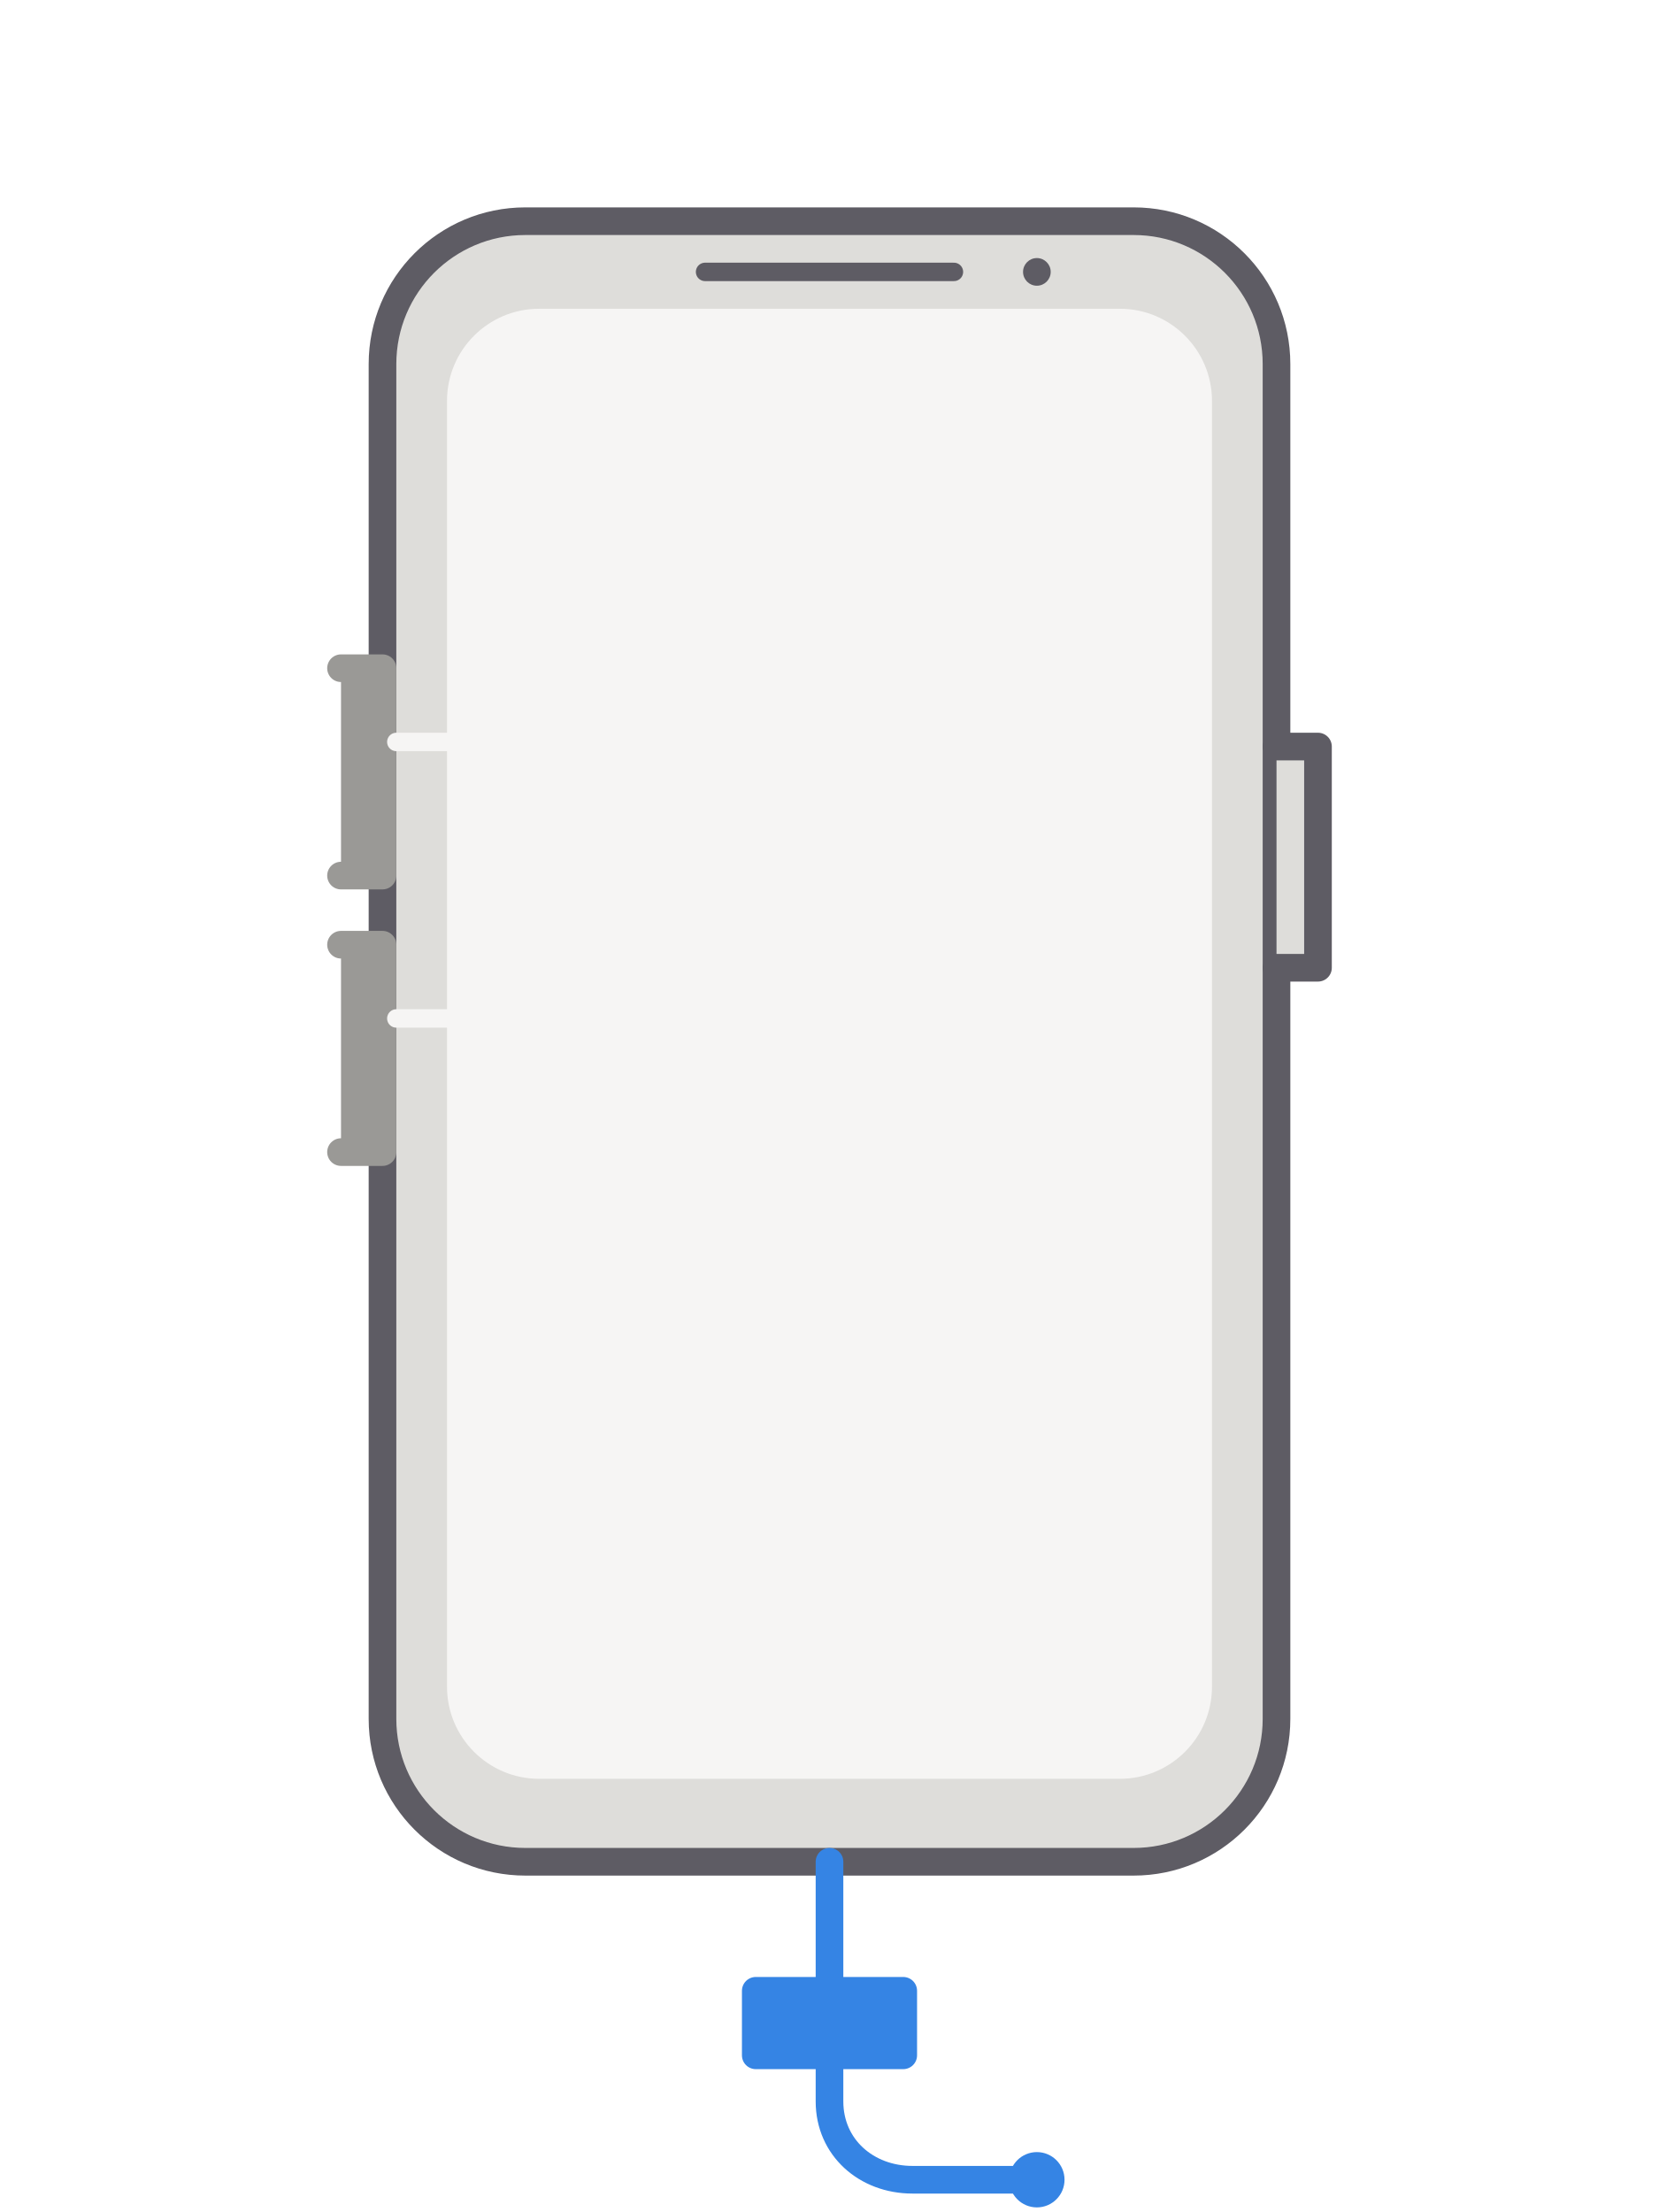
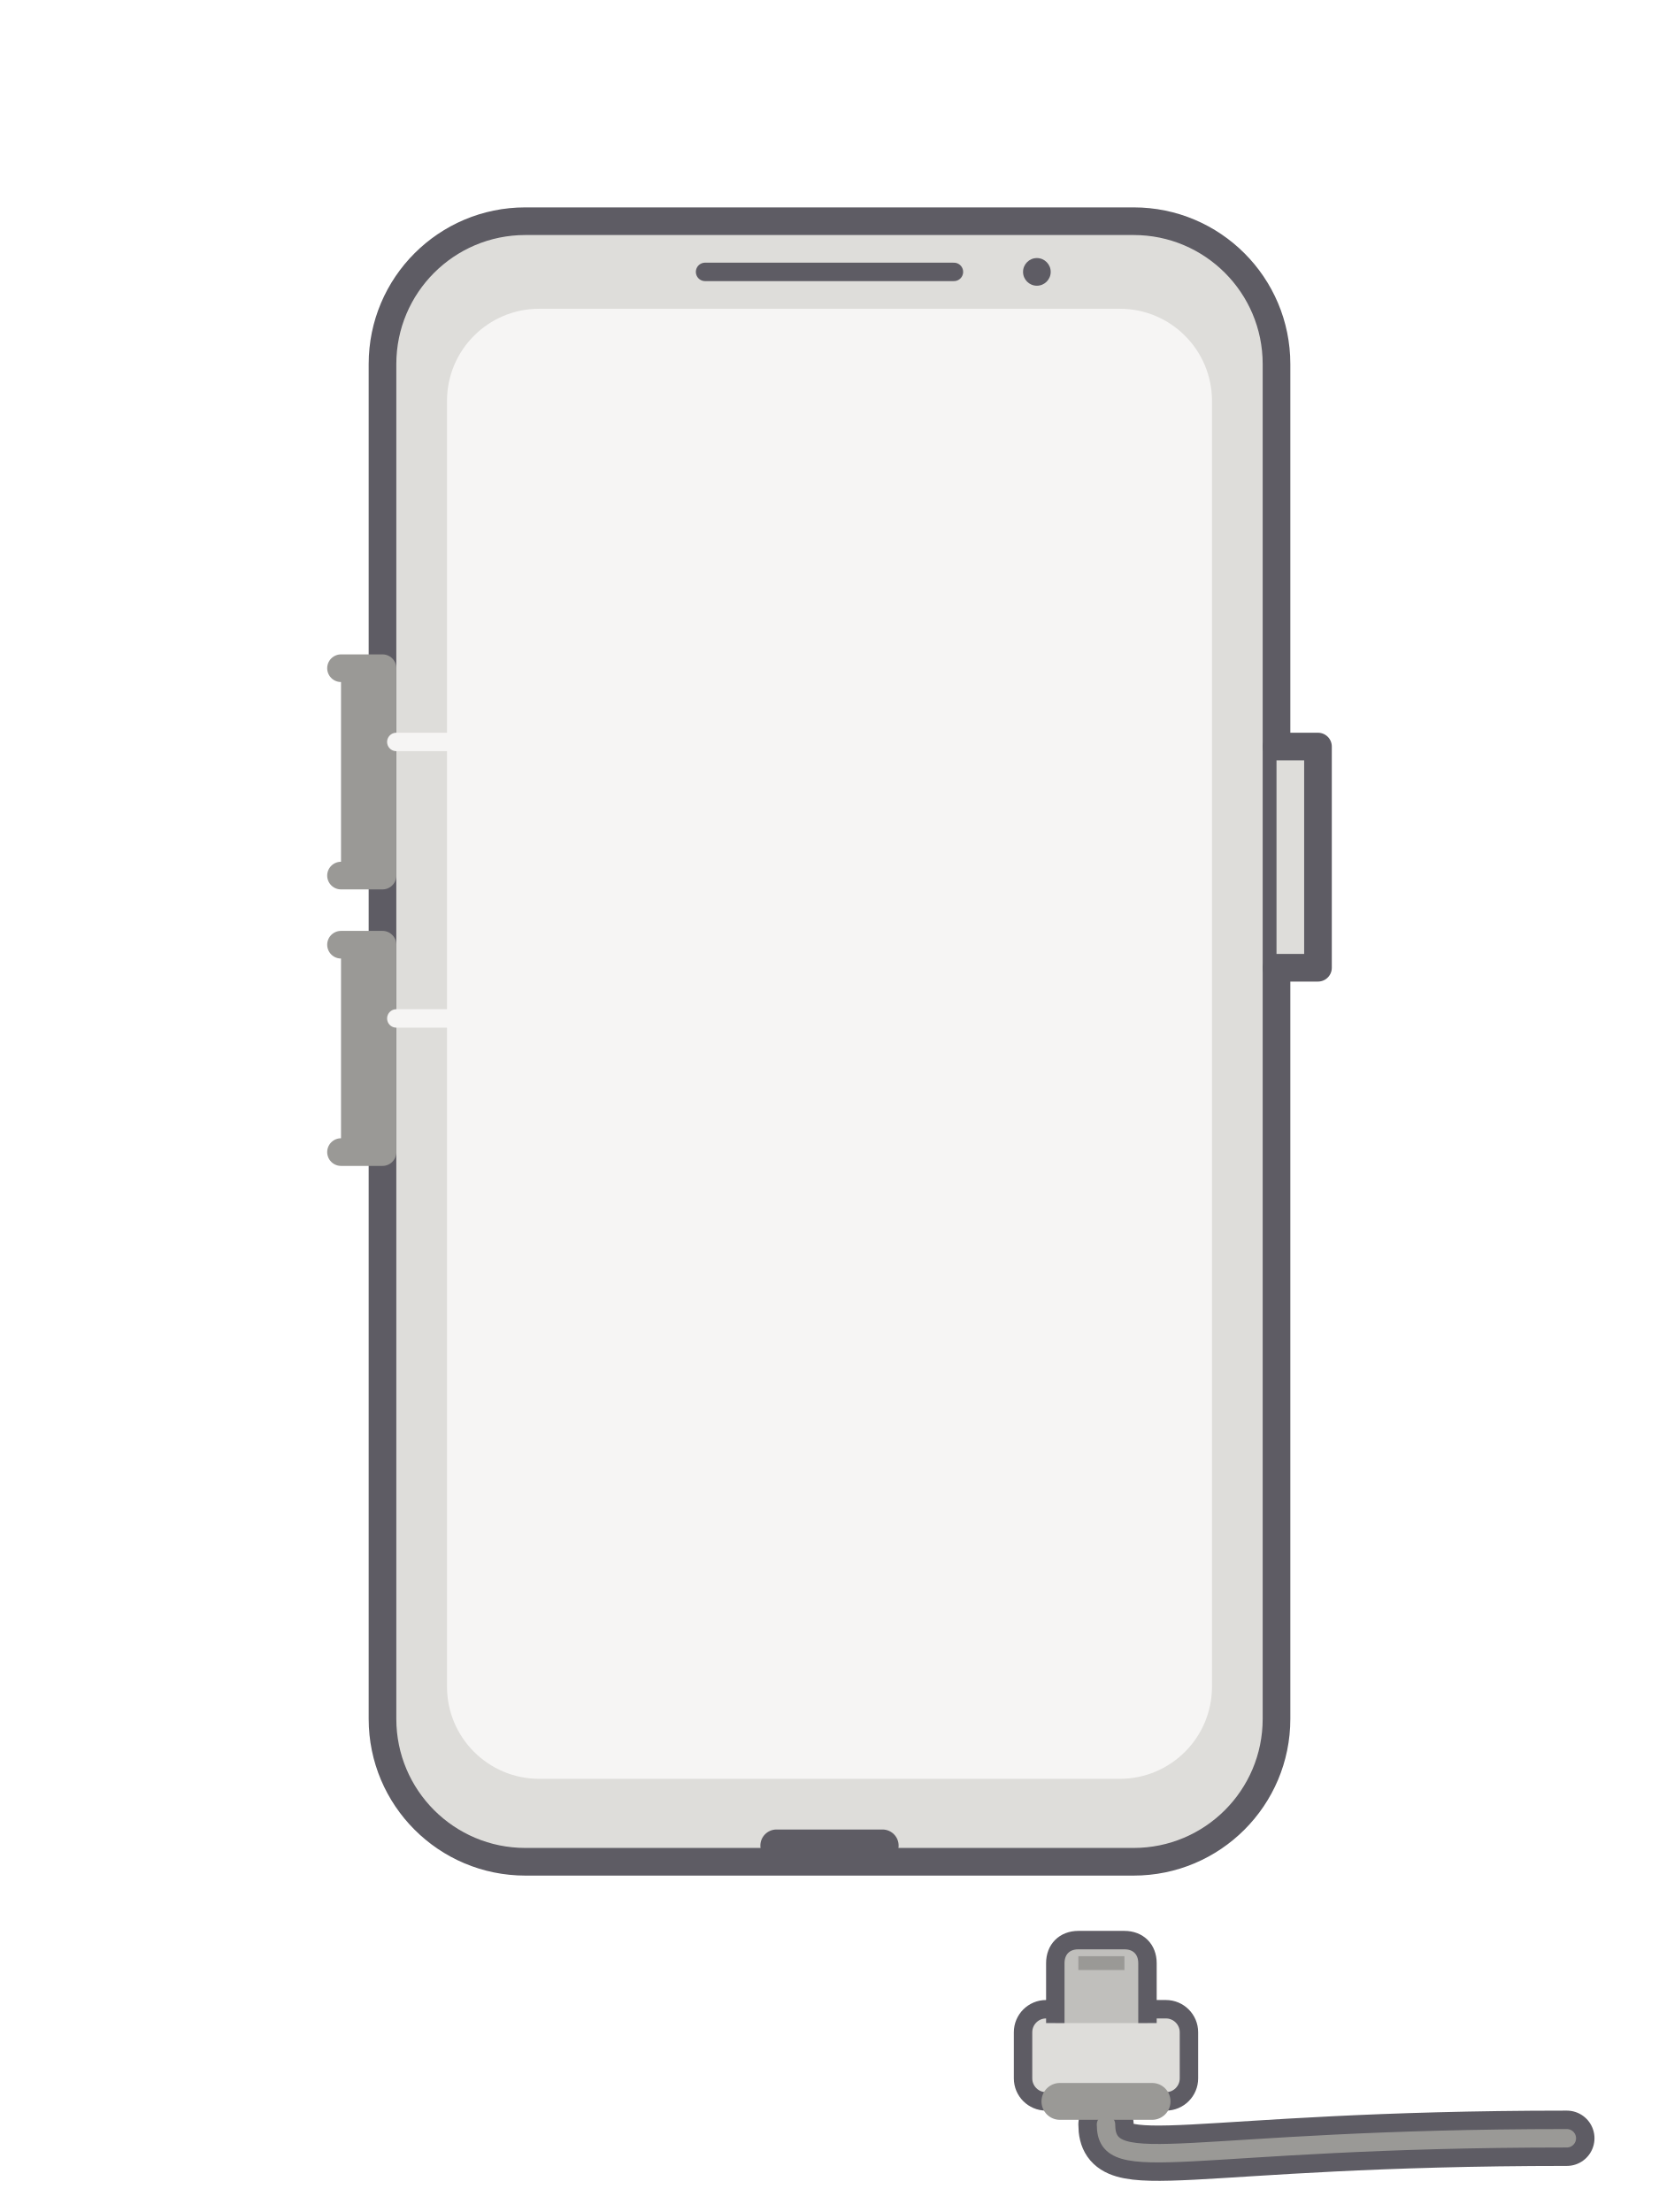
<svg xmlns="http://www.w3.org/2000/svg" viewBox="0 0 360 480" role="img" aria-label="A USB cable plugged into a phone with no buttons held">
  <g stroke="#5e5c64" stroke-width="6" stroke-linecap="round" stroke-linejoin="round">
    <rect x="83" y="48" width="194" height="356" rx="31" fill="#deddda" />
    <rect x="97" y="67" width="166" height="319" rx="20" fill="#f6f5f4" stroke="none" />
    <path d="M153 59h54" fill="none" stroke-width="4" />
    <circle cx="225" cy="59" r="3" fill="#5e5c64" stroke="none" />
    <path d="M74 145h9v45h-9" fill="#9a9996" stroke="#9a9996" />
    <path d="M74 205h9v45h-9" fill="#9a9996" stroke="#9a9996" />
    <path d="M277 162h9v48h-9" fill="#deddda" />
-     <path d="M180 404v28" fill="none" stroke="#3584e4" />
-     <path d="M164 432h32v14h-32z" fill="#3584e4" stroke="#3584e4" />
+     <rect x="165" y="397" width="30" height="7" rx="3.5" fill="#5e5c64" stroke="none" />
  </g>
-   <path d="M180 446v10c0 10 8 17 18 17h27" fill="none" stroke="#3584e4" stroke-width="6" stroke-linecap="round" />
-   <circle cx="225" cy="473" r="6" fill="#3584e4" />
  <path d="M103 161h-17M103 221h-17" fill="none" stroke="#f6f5f4" stroke-width="4" stroke-linecap="round" />
+   <path id="usb-cable" d="M240 461 C240 473 257 464 340 464" fill="none" stroke="#5e5c64" stroke-width="12" stroke-linecap="round" />
+   <path id="usb-cable-highlight" d="M240 461 C240 473 257 464 340 464" fill="none" stroke="#9a9996" stroke-width="4" stroke-linecap="round" />
+   <g id="usb-plug" transform="translate(60 30)" stroke="#5e5c64" stroke-width="4" stroke-linejoin="round">
+     <rect x="162" y="406" width="36" height="20" rx="5" fill="#deddda" />
+     <path d="M169 409v-13c0-3 2-5 5-5h10c3 0 5 2 5 5v13" fill="#c0bfbc" />
+     <path d="M174 396h10" fill="none" stroke="#9a9996" stroke-width="3" />
+     <rect x="166" y="422" width="28" height="8" rx="4" fill="#9a9996" stroke="none" />
+   </g>
</svg>
